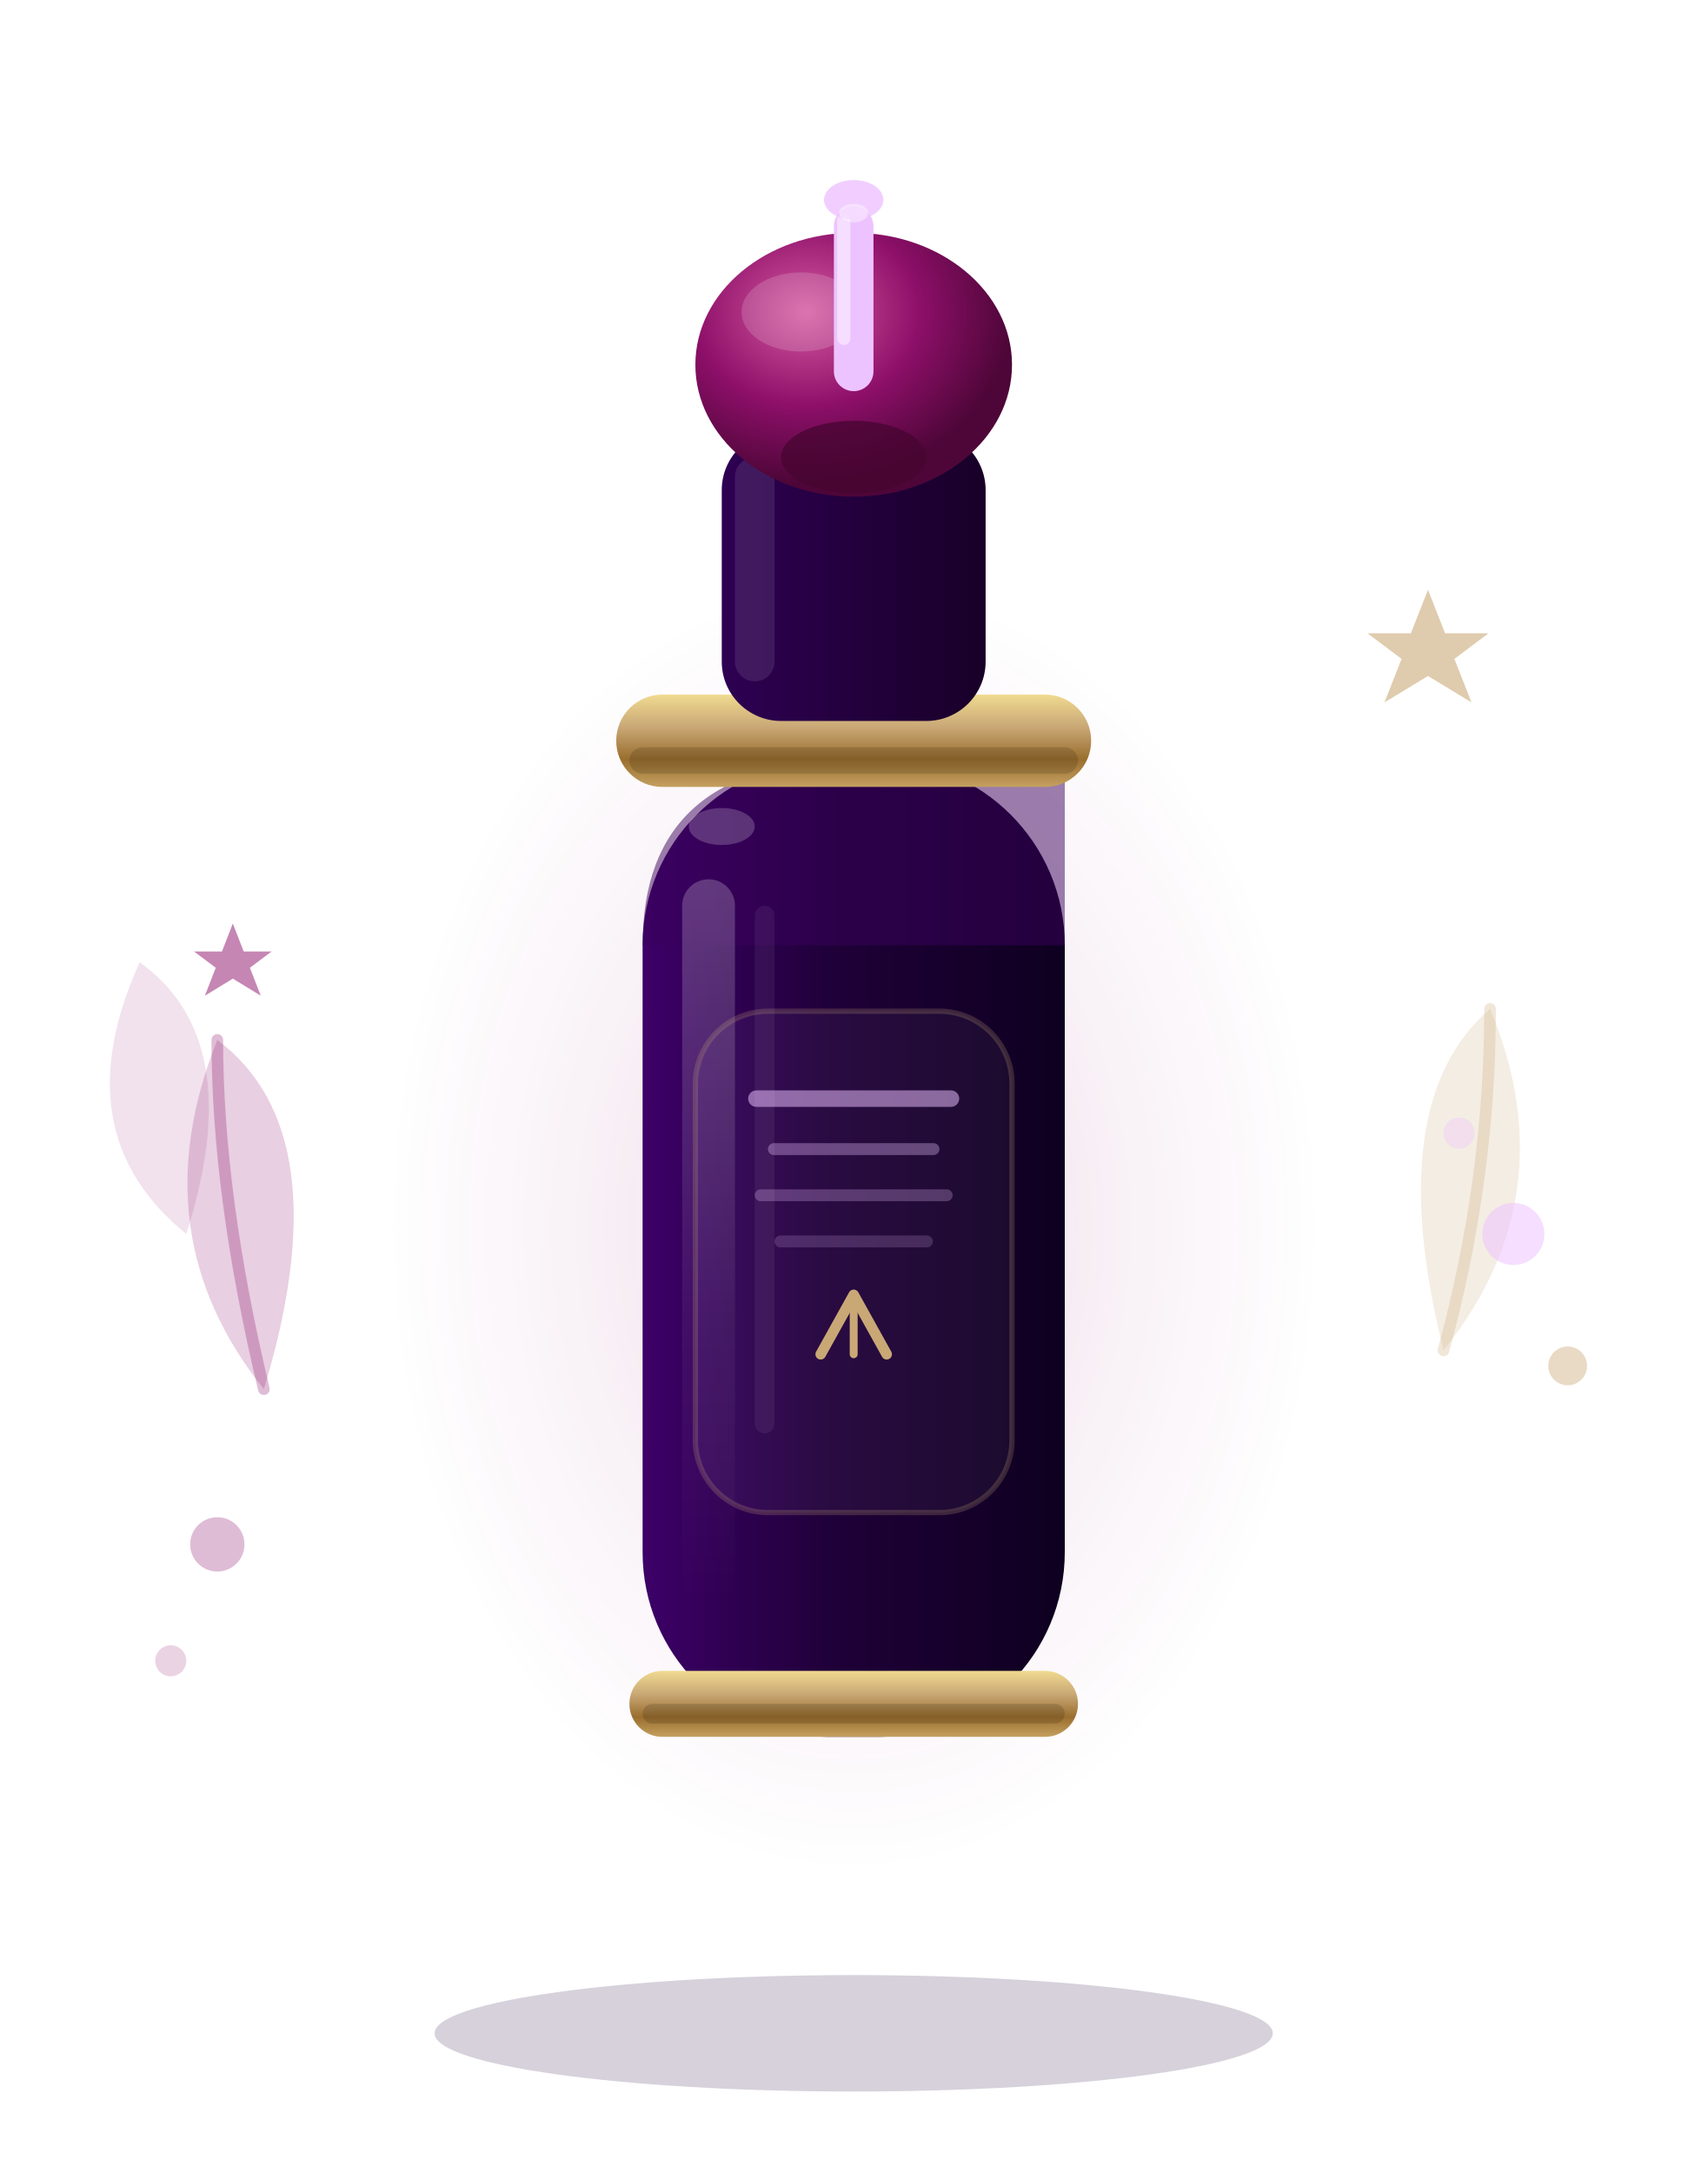
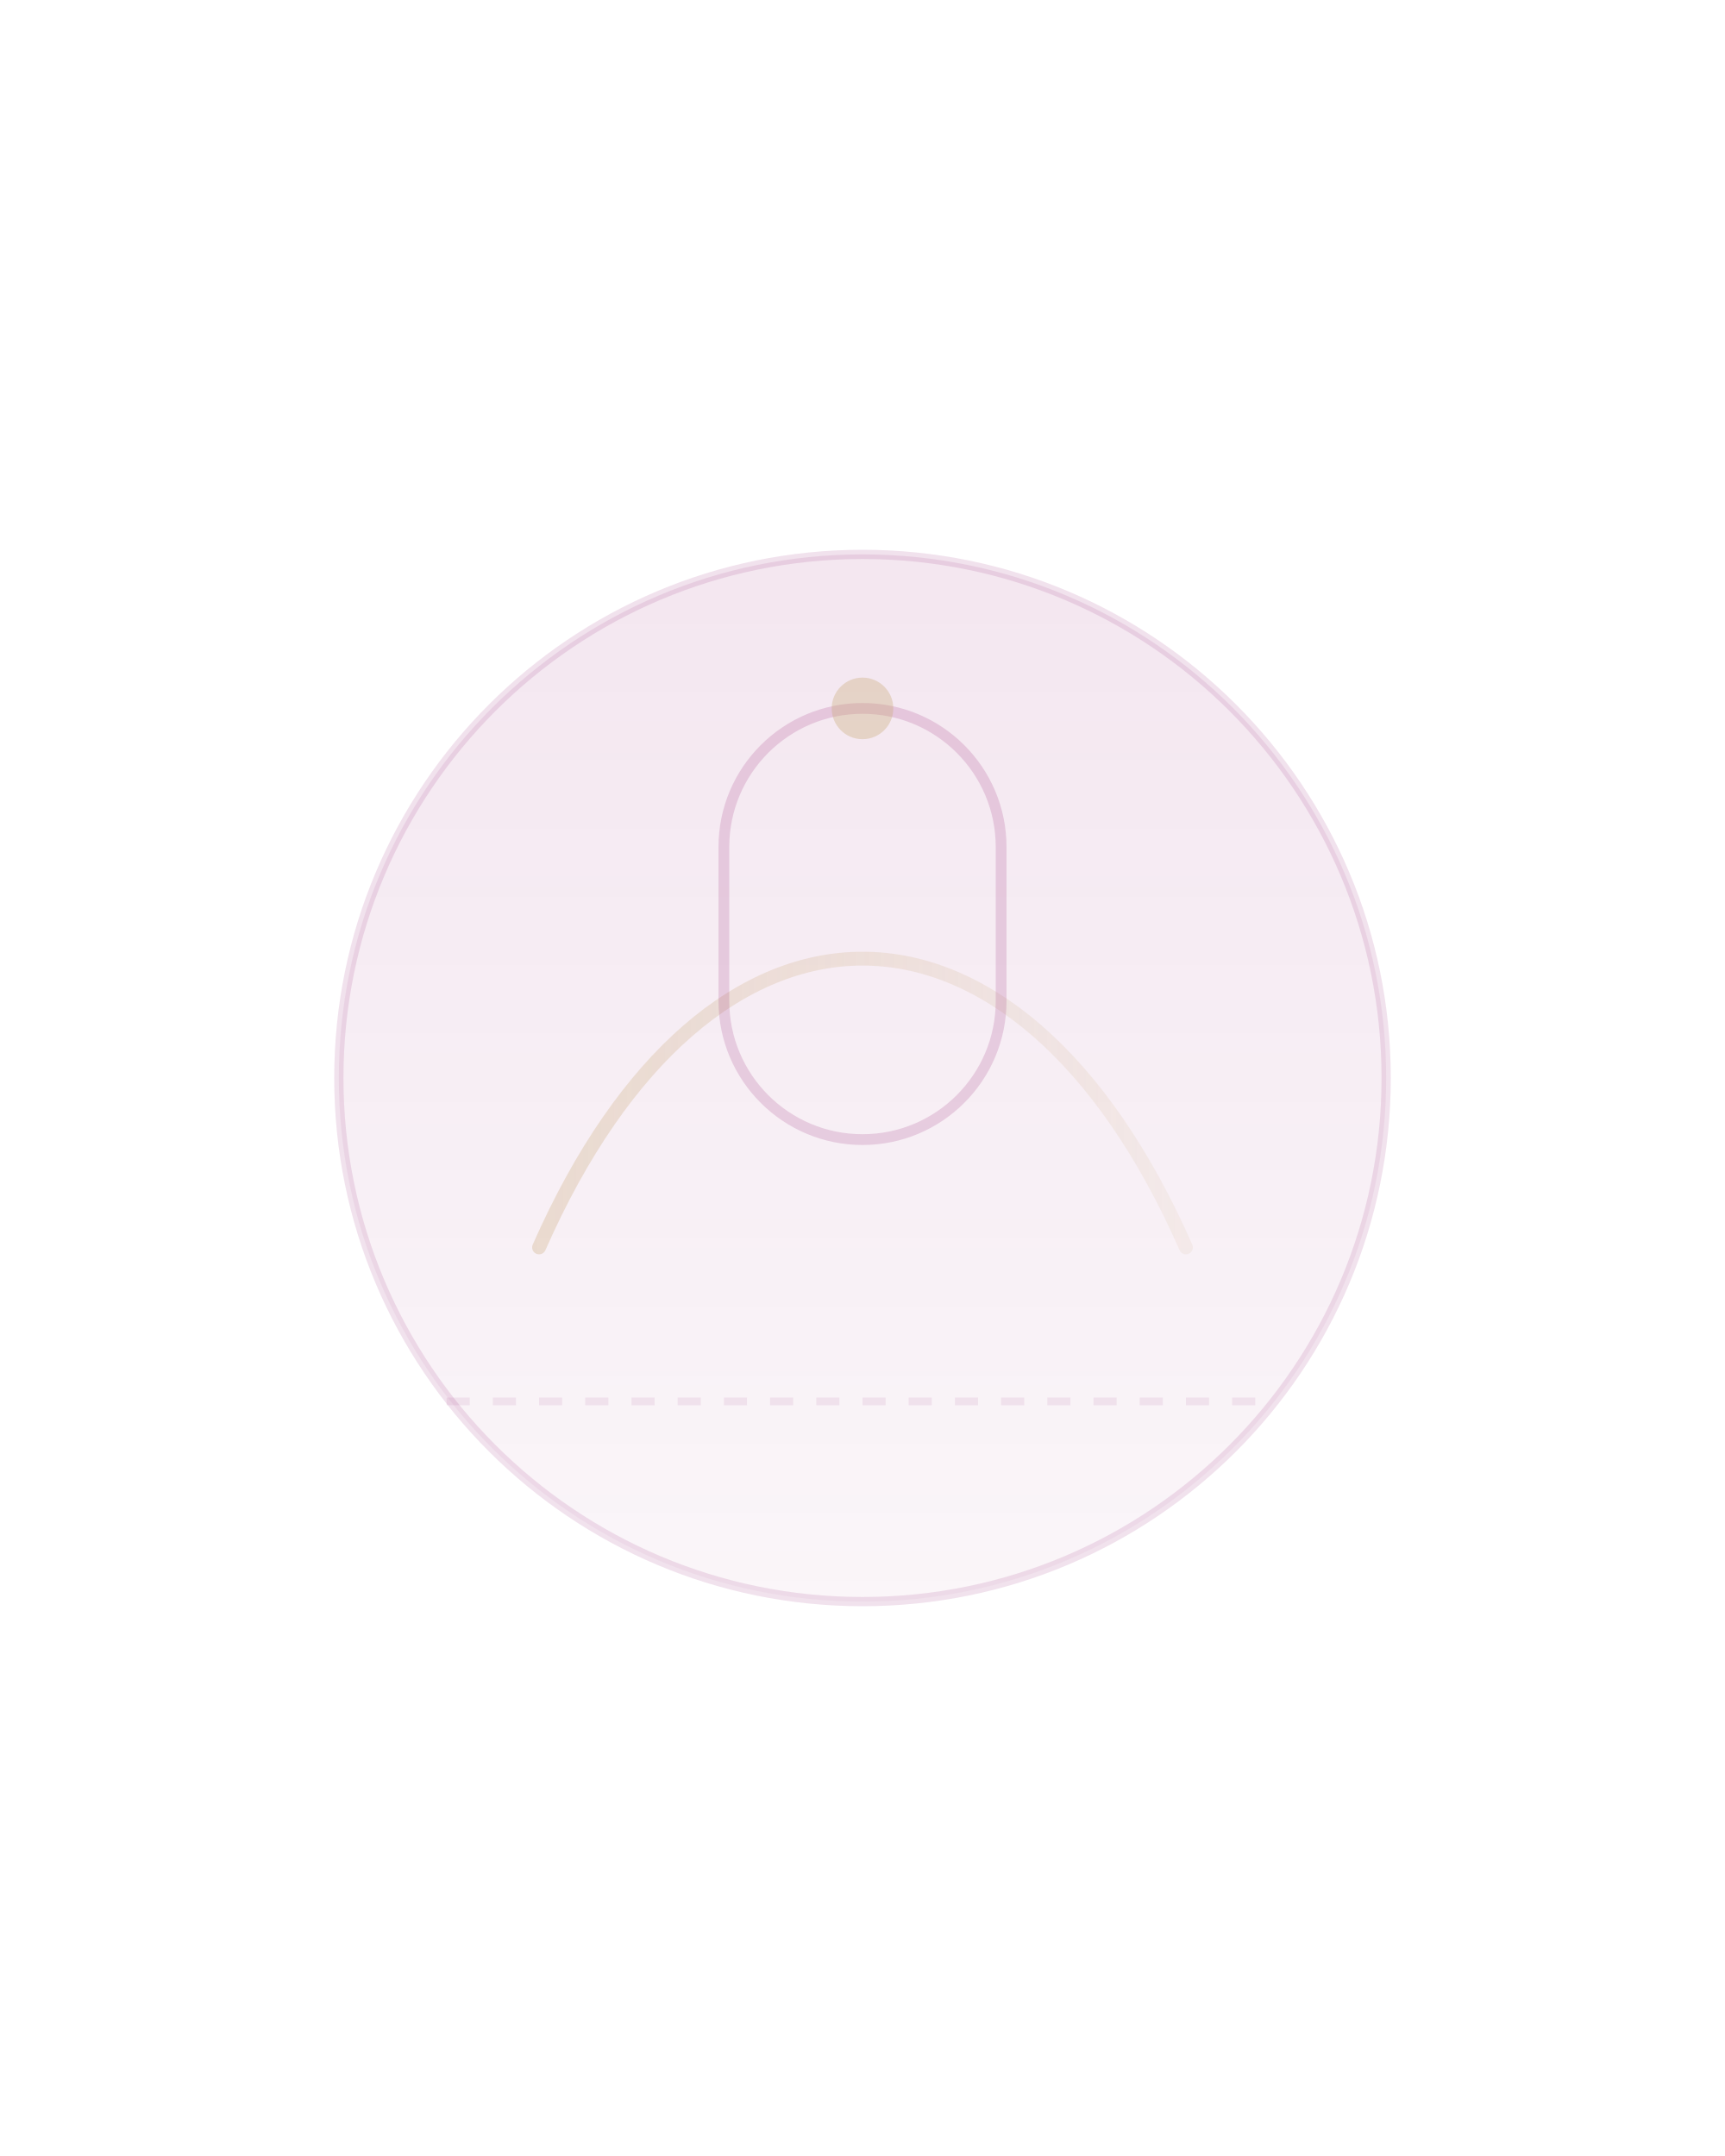
- <svg xmlns="http://www.w3.org/2000/svg" viewBox="0 0 220 280" fill="none">
+ <svg xmlns="http://www.w3.org/2000/svg" viewBox="0 0 224 280" fill="none">
  <defs>
-     <linearGradient id="ph-body" x1="0" y1="0" x2="1" y2="0">
-       <stop offset="0%" stop-color="#3d0068" />
-       <stop offset="45%" stop-color="#1f0038" />
-       <stop offset="100%" stop-color="#0e0020" />
+     <linearGradient id="ph-vessel" x1="0" y1="0" x2="0" y2="1">
+       <stop offset="0%" stop-color="#8d0f69" stop-opacity="0.10" />
+       <stop offset="100%" stop-color="#8d0f69" stop-opacity="0.04" />
    </linearGradient>
-     <linearGradient id="ph-neck" x1="0" y1="0" x2="1" y2="0">
-       <stop offset="0%" stop-color="#2e0052" />
-       <stop offset="100%" stop-color="#180028" />
+     <linearGradient id="ph-gold" x1="0" y1="0" x2="1" y2="0">
+       <stop offset="0%" stop-color="#c9a876" stop-opacity="0.30" />
+       <stop offset="100%" stop-color="#c9a876" stop-opacity="0.10" />
    </linearGradient>
-     <linearGradient id="ph-gold" x1="0" y1="0" x2="0" y2="1">
-       <stop offset="0%" stop-color="#f0da90" />
-       <stop offset="35%" stop-color="#C9A876" />
-       <stop offset="70%" stop-color="#9a6e2e" />
-       <stop offset="100%" stop-color="#c4a060" />
-     </linearGradient>
-     <radialGradient id="ph-cap" cx="35%" cy="30%" r="65%">
-       <stop offset="0%" stop-color="#d55aa0" />
-       <stop offset="55%" stop-color="#8d0f69" />
-       <stop offset="100%" stop-color="#4e0638" />
-     </radialGradient>
-     <linearGradient id="ph-shine" x1="0" y1="0" x2="0" y2="1">
-       <stop offset="0%" stop-color="rgba(255,255,255,0.22)" />
-       <stop offset="60%" stop-color="rgba(255,255,255,0.06)" />
-       <stop offset="100%" stop-color="rgba(255,255,255,0)" />
-     </linearGradient>
-     <radialGradient id="ph-glow" cx="50%" cy="50%" r="50%">
-       <stop offset="0%" stop-color="#8d0f69" stop-opacity="0.14" />
-       <stop offset="100%" stop-color="#8d0f69" stop-opacity="0" />
-     </radialGradient>
  </defs>
-   <ellipse cx="110" cy="158" rx="60" ry="84" fill="url(#ph-glow)" />
-   <ellipse cx="110" cy="262" rx="54" ry="7.5" fill="rgba(31,0,56,0.18)" />
-   <g transform="translate(110, 132) scale(0.85) translate(-100, -150)">
-     <rect x="68" y="110" width="64" height="148" rx="28" fill="url(#ph-body)" />
-     <path d="M68 138 Q68 110 100 110 Q132 110 132 110 L132 138Z" fill="rgba(58,0,92,0.5)" />
-     <rect x="74" y="128" width="8" height="110" rx="4" fill="url(#ph-shine)" />
-     <rect x="85" y="132" width="3" height="80" rx="1.5" fill="rgba(255,255,255,0.06)" />
-     <ellipse cx="80" cy="120" rx="5" ry="2.8" fill="rgba(255,255,255,0.2)" />
-     <rect x="66" y="248" width="68" height="10" rx="5" fill="url(#ph-gold)" />
-     <rect x="68" y="253" width="64" height="3" rx="1.5" fill="rgba(0,0,0,0.14)" />
-     <rect x="64" y="100" width="72" height="14" rx="7" fill="url(#ph-gold)" />
-     <rect x="66" y="108" width="68" height="4" rx="2" fill="rgba(0,0,0,0.14)" />
-     <rect x="80" y="60" width="40" height="44" rx="9" fill="url(#ph-neck)" />
-     <rect x="82" y="64" width="6" height="34" rx="3" fill="rgba(255,255,255,0.1)" />
-     <rect x="76" y="148" width="48" height="76" rx="11" fill="rgba(255,255,255,0.045)" stroke="rgba(201,168,118,0.22)" stroke-width="0.8" />
-     <rect x="84" y="160" width="32" height="2.5" rx="1.25" fill="rgba(237,195,255,0.52)" />
-     <rect x="87" y="168" width="26" height="1.8" rx="0.9" fill="rgba(237,195,255,0.34)" />
-     <rect x="85" y="175" width="30" height="1.8" rx="0.9" fill="rgba(237,195,255,0.26)" />
-     <rect x="88" y="182" width="24" height="1.8" rx="0.9" fill="rgba(237,195,255,0.18)" />
-     <path d="M95 200 L100 191 L105 200" stroke="#C9A876" stroke-width="1.6" fill="none" stroke-linecap="round" stroke-linejoin="round" />
-     <path d="M100 191 L100 200" stroke="#C9A876" stroke-width="1.2" fill="none" stroke-linecap="round" />
-     <ellipse cx="100" cy="50" rx="24" ry="20" fill="url(#ph-cap)" />
-     <ellipse cx="92" cy="42" rx="9" ry="6" fill="rgba(255,255,255,0.16)" />
-     <ellipse cx="100" cy="64" rx="11" ry="5.5" fill="rgba(70,5,48,0.75)" />
-     <rect x="97" y="26" width="6" height="28" rx="3" fill="#edc3ff" />
-     <rect x="97.5" y="27" width="2" height="20" rx="1" fill="rgba(255,255,255,0.45)" />
-     <ellipse cx="100" cy="25" rx="4.5" ry="3" fill="rgba(237,195,255,0.82)" />
-     <ellipse cx="100" cy="27" rx="2.2" ry="1.4" fill="rgba(255,255,255,0.4)" />
-   </g>
-   <g transform="translate(0, 4)">
-     <path d="M34 175 Q18 155 28 130 Q44 142 34 175Z" fill="rgba(141,15,105,0.2)" />
-     <path d="M34 175 Q28 150 28 130" stroke="rgba(141,15,105,0.28)" stroke-width="1.5" fill="none" stroke-linecap="round" />
-     <path d="M24 155 Q8 142 18 120 Q32 130 24 155Z" fill="rgba(141,15,105,0.12)" />
-     <path d="M186 170 Q202 150 192 126 Q178 138 186 170Z" fill="rgba(201,168,118,0.2)" />
-     <path d="M186 170 Q192 148 192 126" stroke="rgba(201,168,118,0.28)" stroke-width="1.5" fill="none" stroke-linecap="round" />
-     <path d="M184 72 l2.2 5.6 5.6 0 -4.4 3.3 2.2 5.6 -5.6-3.4 -5.6 3.4 2.2-5.6 -4.4-3.3 5.6 0Z" fill="rgba(201,168,118,0.6)" />
-     <path d="M30 115 l1.4 3.6 3.6 0 -2.8 2.1 1.4 3.6 -3.6-2.2 -3.6 2.2 1.4-3.6 -2.8-2.1 3.6 0Z" fill="rgba(141,15,105,0.5)" />
-     <circle cx="195" cy="155" r="4" fill="rgba(237,195,255,0.55)" />
-     <circle cx="202" cy="172" r="2.5" fill="rgba(201,168,118,0.42)" />
-     <circle cx="188" cy="142" r="2" fill="rgba(237,195,255,0.35)" />
-     <circle cx="28" cy="195" r="3.5" fill="rgba(141,15,105,0.28)" />
-     <circle cx="22" cy="210" r="2" fill="rgba(141,15,105,0.18)" />
+   <g transform="translate(112, 140)">
+     <circle cx="0" cy="0" r="68" fill="url(#ph-vessel)" />
+     <circle cx="0" cy="0" r="68" stroke="#8d0f69" stroke-opacity="0.12" stroke-width="1.2" />
+     <path d="M-42 22 C-20 -28 20 -28 42 22" fill="none" stroke="url(#ph-gold)" stroke-width="1.8" stroke-linecap="round" />
+     <rect x="-18" y="-48" width="36" height="56" rx="18" fill="none" stroke="#8d0f69" stroke-opacity="0.16" stroke-width="1.4" />
+     <circle cx="0" cy="-48" r="4" fill="#c9a876" fill-opacity="0.35" />
+     <line x1="-54" y1="42" x2="54" y2="42" stroke="#8d0f69" stroke-opacity="0.08" stroke-width="1" stroke-dasharray="3 3" />
  </g>
</svg>
